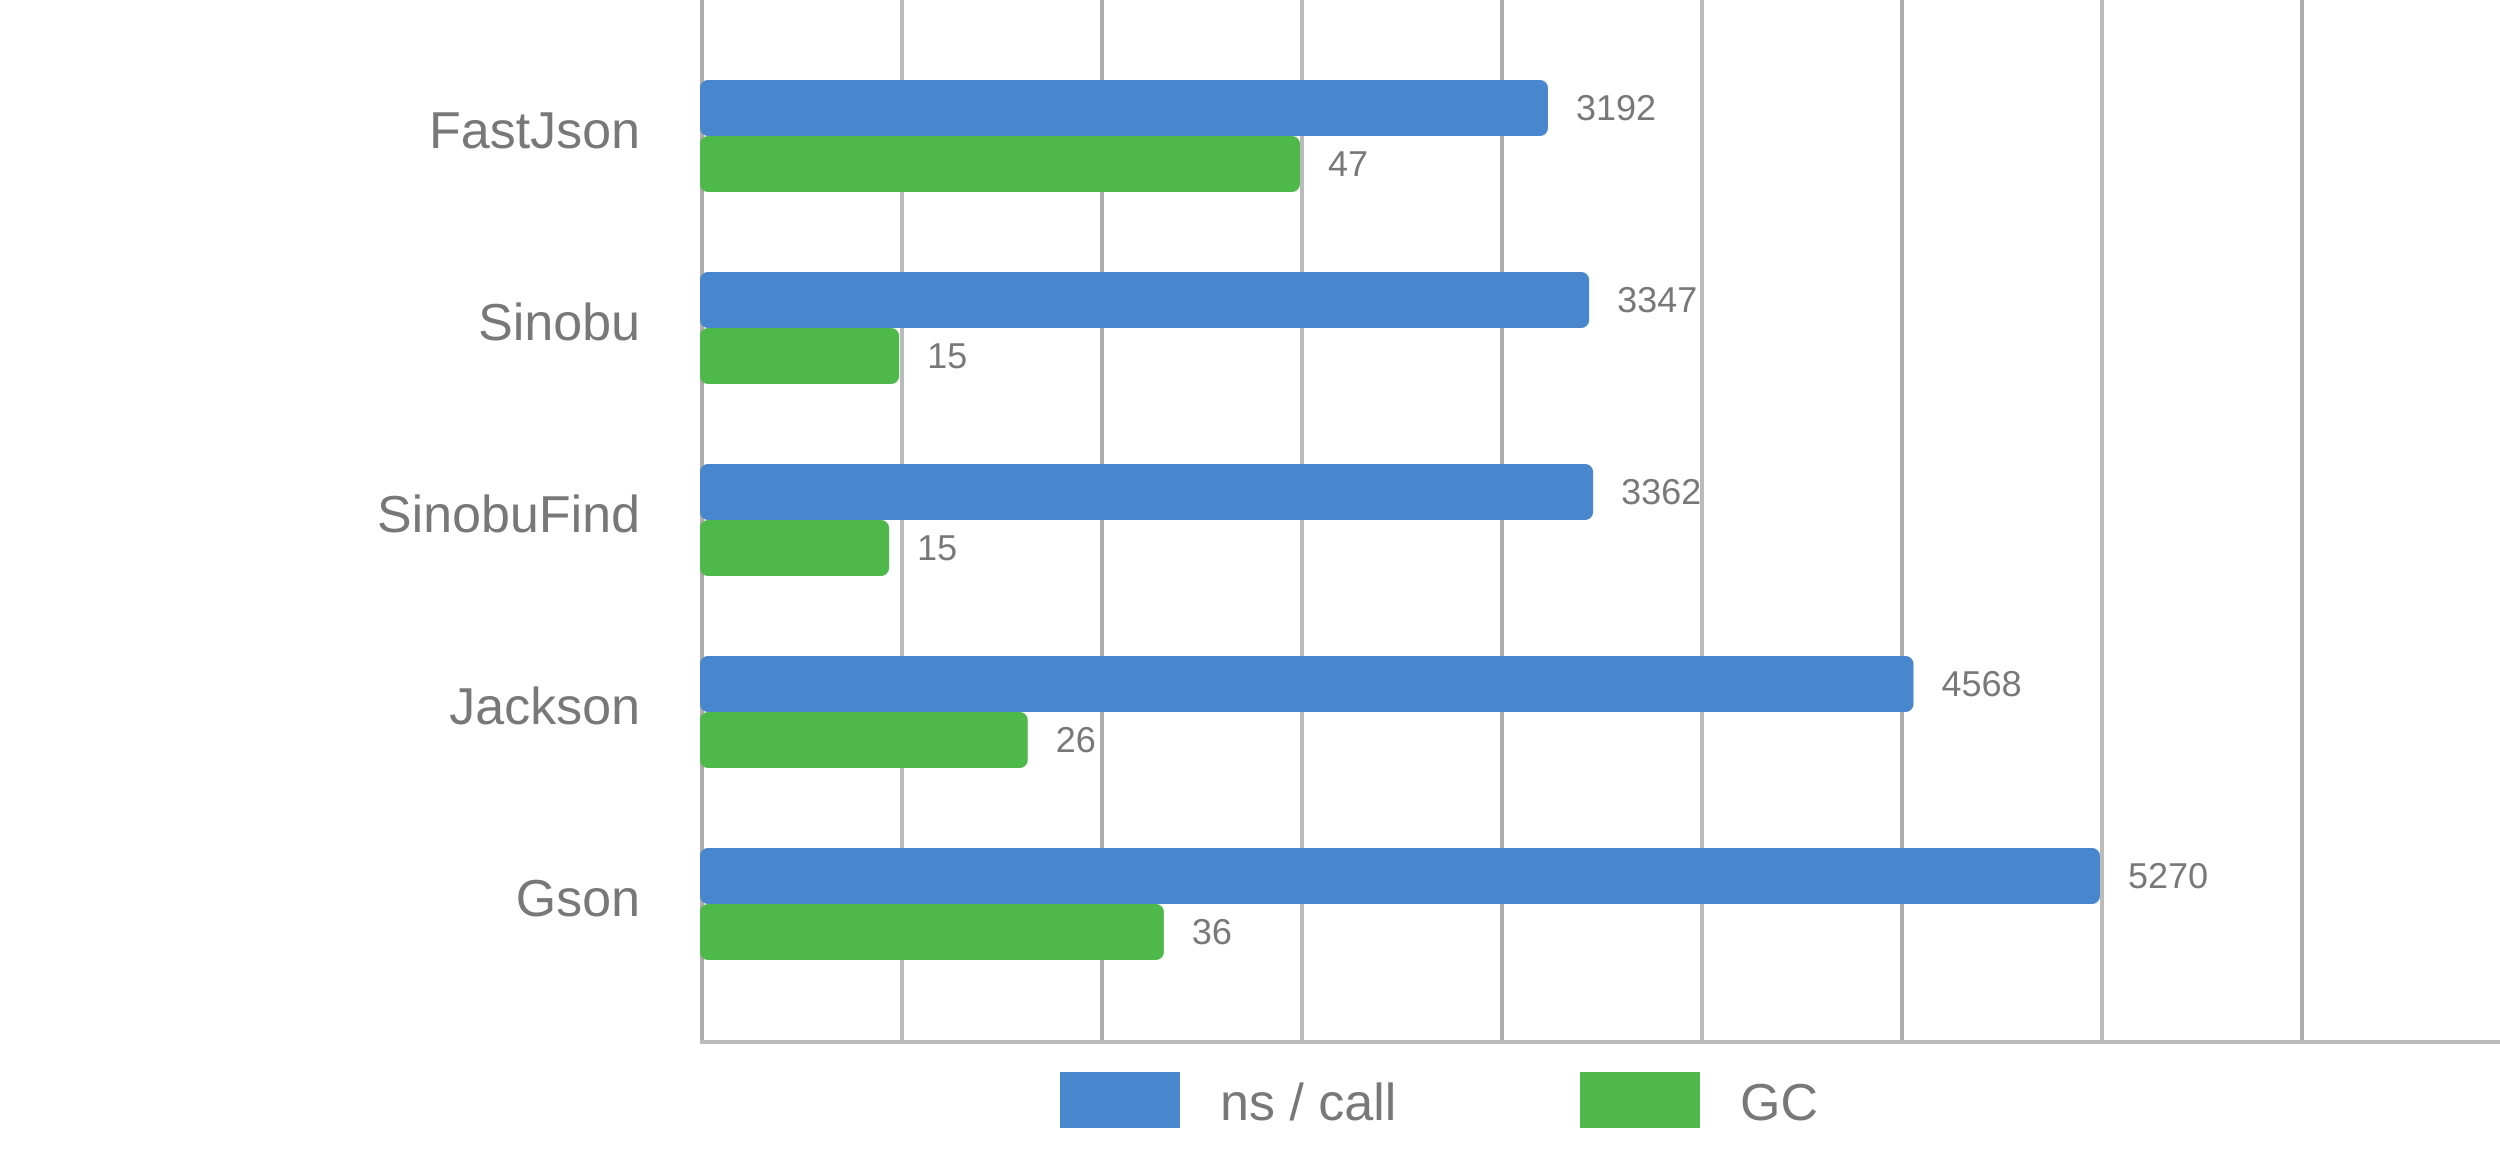
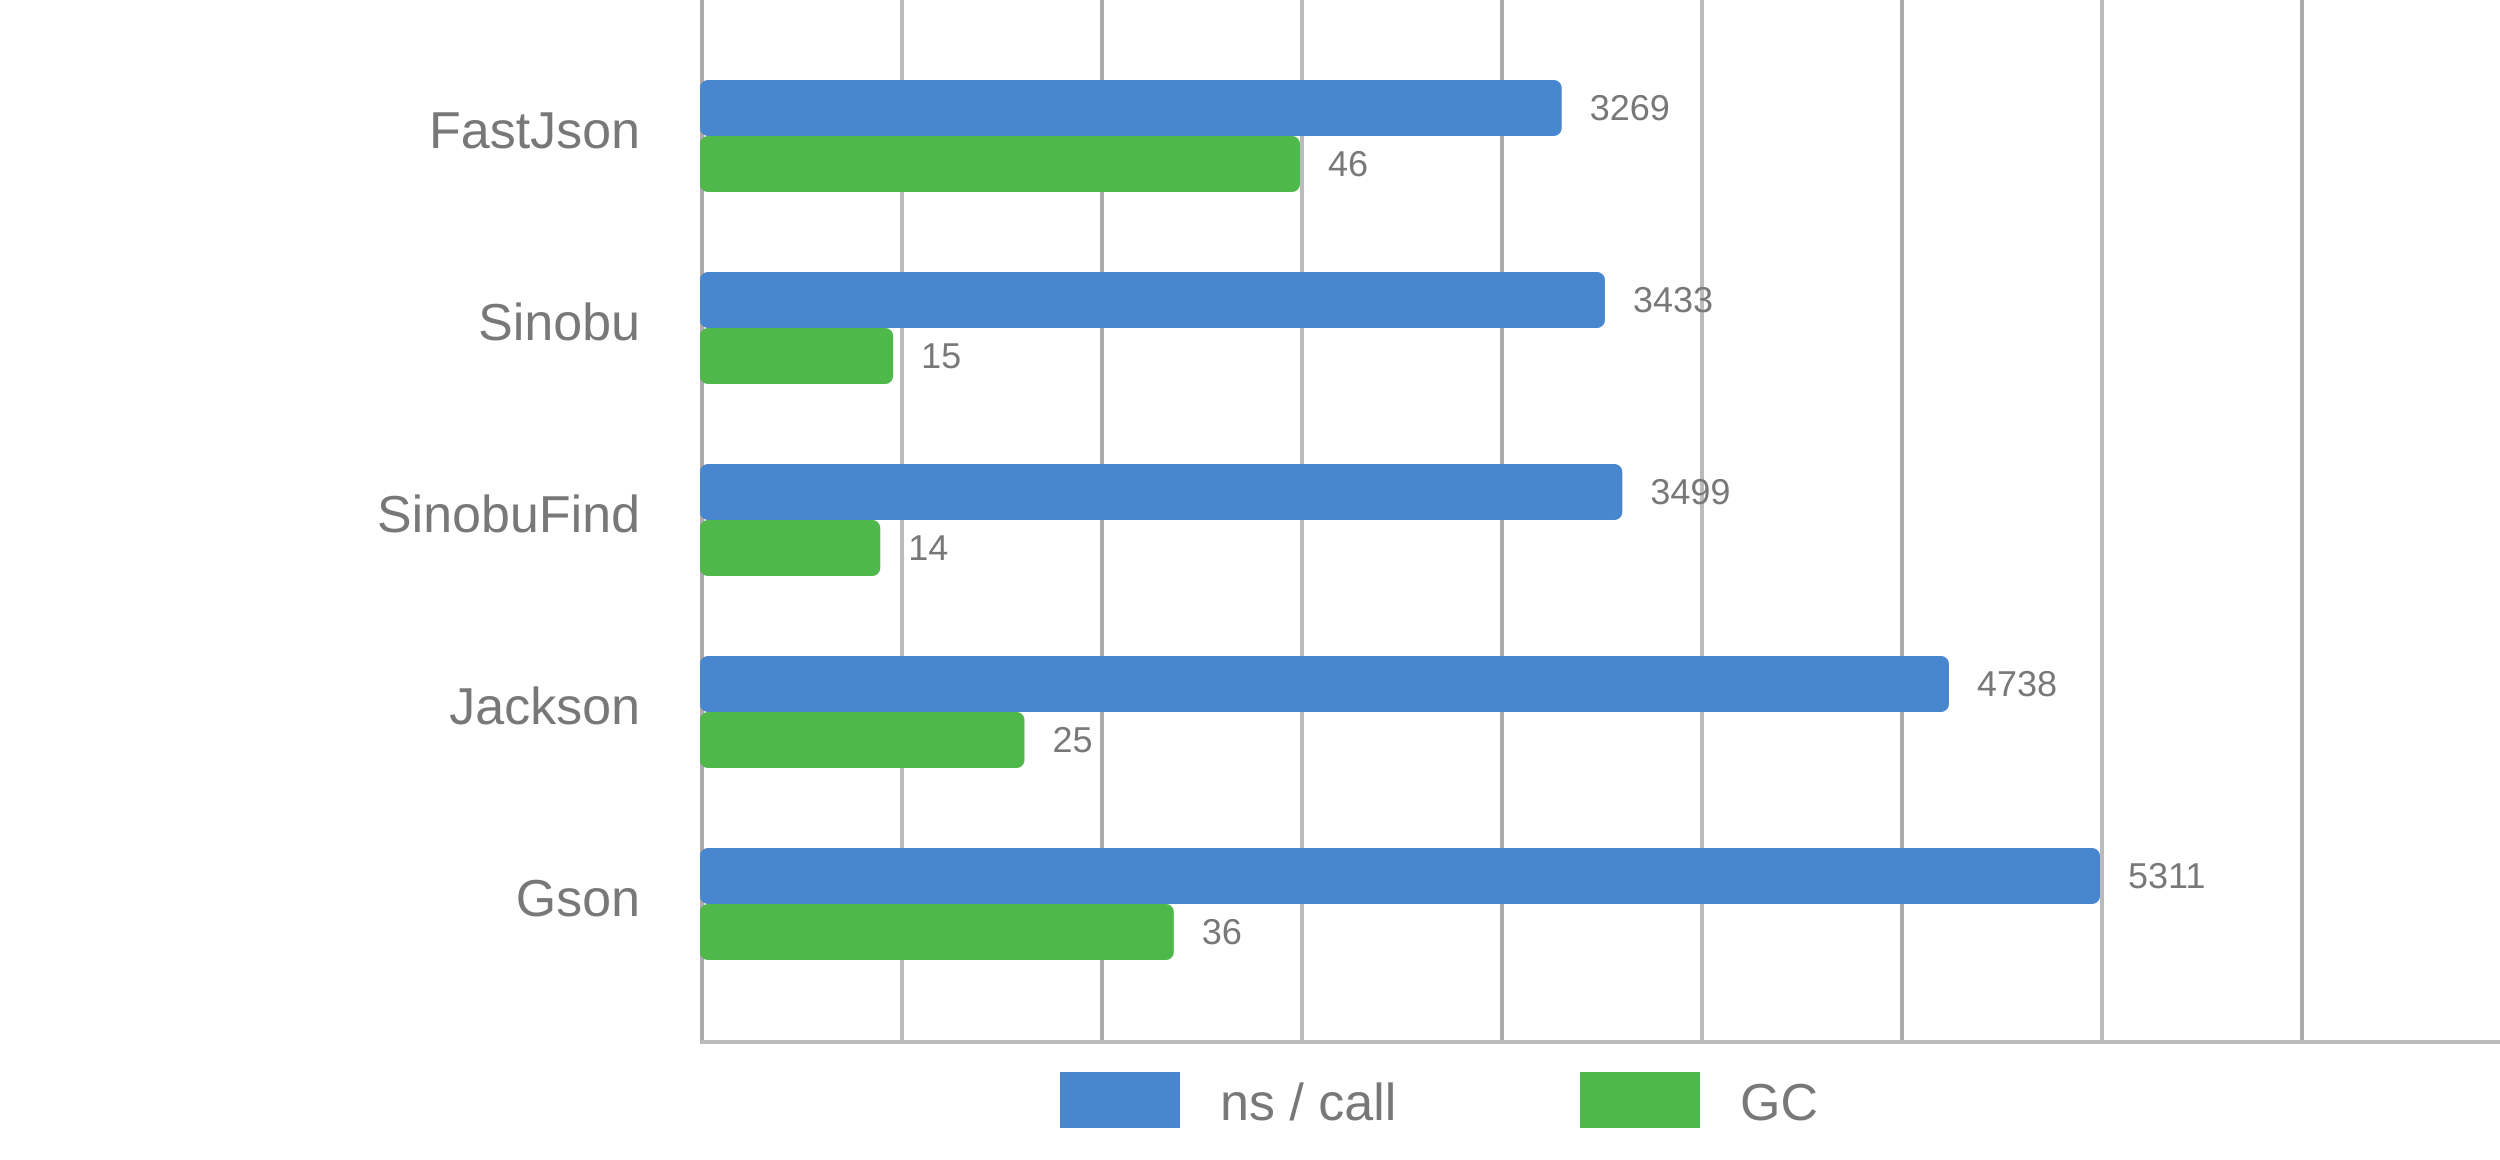
<svg xmlns="http://www.w3.org/2000/svg" viewBox="0 0 625 290">
  <style>
      text {
          font-family: Arial;
          font-size: 13px;
          fill: #787878;
      }

      .desc {
          font-size: 9px;
      }

      .vline {
          fill: #acacac;
          stroke: none;
          stroke-width: 0;
      }

      .subline {
          fill: #bbb;
          stroke: none;
          stroke-width: 0;
      }

      .call {
          fill: #4886CD;
          stroke-linejoin: round;
          height: 14px;
      }

      .gc {
          fill: #4FB84B;
          stroke-linejoin: round;
          height: 14px;
      }
  </style>
  <g>
    <rect x="175" y="0" width="1" height="260" class="vline" />
    <rect x="275" y="0" width="1" height="260" class="vline" />
    <rect x="375" y="0" width="1" height="260" class="vline" />
    <rect x="475" y="0" width="1" height="260" class="vline" />
    <rect x="575" y="0" width="1" height="260" class="vline" />
    <rect x="225" y="0" width="1" height="260" class="subline" />
    <rect x="325" y="0" width="1" height="260" class="subline" />
    <rect x="425" y="0" width="1" height="260" class="subline" />
    <rect x="525" y="0" width="1" height="260" class="subline" />
    <rect x="175" y="260" width="450" height="1" class="subline" />
    <rect x="265" y="268" width="30" class="call" />
    <text x="305" y="280">ns / call</text>
    <rect x="395" y="268" width="30" class="gc" />
    <text x="435" y="280">GC</text>
  </g>
  <g>
-     <rect x="175" y="20" width="211.992" rx="2" ry="2" class="call" />
+     <rect x="175" y="20" width="215.43" rx="2" ry="2" class="call" />
    <rect x="175" y="34" width="150" rx="2" ry="2" class="gc" />
    <text x="160" y="37" text-anchor="end">FastJson</text>
-     <text x="393.992" y="30" class="desc">3192</text>
-     <text x="332" y="44" class="desc">47</text>
+     <text x="397.43" y="30" class="desc">3269</text>
+     <text x="332" y="44" class="desc">46</text>
  </g>
  <g>
-     <rect x="175" y="68" width="222.287" rx="2" ry="2" class="call" />
-     <rect x="175" y="82" width="49.79" rx="2" ry="2" class="gc" />
+     <rect x="175" y="68" width="226.238" rx="2" ry="2" class="call" />
+     <rect x="175" y="82" width="48.283" rx="2" ry="2" class="gc" />
    <text x="160" y="85" text-anchor="end">Sinobu</text>
-     <text x="404.287" y="78" class="desc">3347</text>
-     <text x="231.79" y="92" class="desc">15</text>
+     <text x="408.238" y="78" class="desc">3433</text>
+     <text x="230.283" y="92" class="desc">15</text>
  </g>
  <g>
-     <rect x="175" y="116" width="223.283" rx="2" ry="2" class="call" />
-     <rect x="175" y="130" width="47.269" rx="2" ry="2" class="gc" />
+     <rect x="175" y="116" width="230.587" rx="2" ry="2" class="call" />
+     <rect x="175" y="130" width="45.064" rx="2" ry="2" class="gc" />
    <text x="160" y="133" text-anchor="end">SinobuFind</text>
-     <text x="405.283" y="126" class="desc">3362</text>
-     <text x="229.269" y="140" class="desc">15</text>
+     <text x="412.587" y="126" class="desc">3499</text>
+     <text x="227.064" y="140" class="desc">14</text>
  </g>
  <g>
-     <rect x="175" y="164" width="303.378" rx="2" ry="2" class="call" />
-     <rect x="175" y="178" width="81.933" rx="2" ry="2" class="gc" />
+     <rect x="175" y="164" width="312.239" rx="2" ry="2" class="call" />
+     <rect x="175" y="178" width="81.116" rx="2" ry="2" class="gc" />
    <text x="160" y="181" text-anchor="end">Jackson</text>
-     <text x="485.378" y="174" class="desc">4568</text>
-     <text x="263.933" y="188" class="desc">26</text>
+     <text x="494.239" y="174" class="desc">4738</text>
+     <text x="263.116" y="188" class="desc">25</text>
  </g>
  <g>
    <rect x="175" y="212" width="350" rx="2" ry="2" class="call" />
-     <rect x="175" y="226" width="115.966" rx="2" ry="2" class="gc" />
+     <rect x="175" y="226" width="118.455" rx="2" ry="2" class="gc" />
    <text x="160" y="229" text-anchor="end">Gson</text>
-     <text x="532" y="222" class="desc">5270</text>
-     <text x="297.966" y="236" class="desc">36</text>
+     <text x="532" y="222" class="desc">5311</text>
+     <text x="300.455" y="236" class="desc">36</text>
  </g>
</svg>
